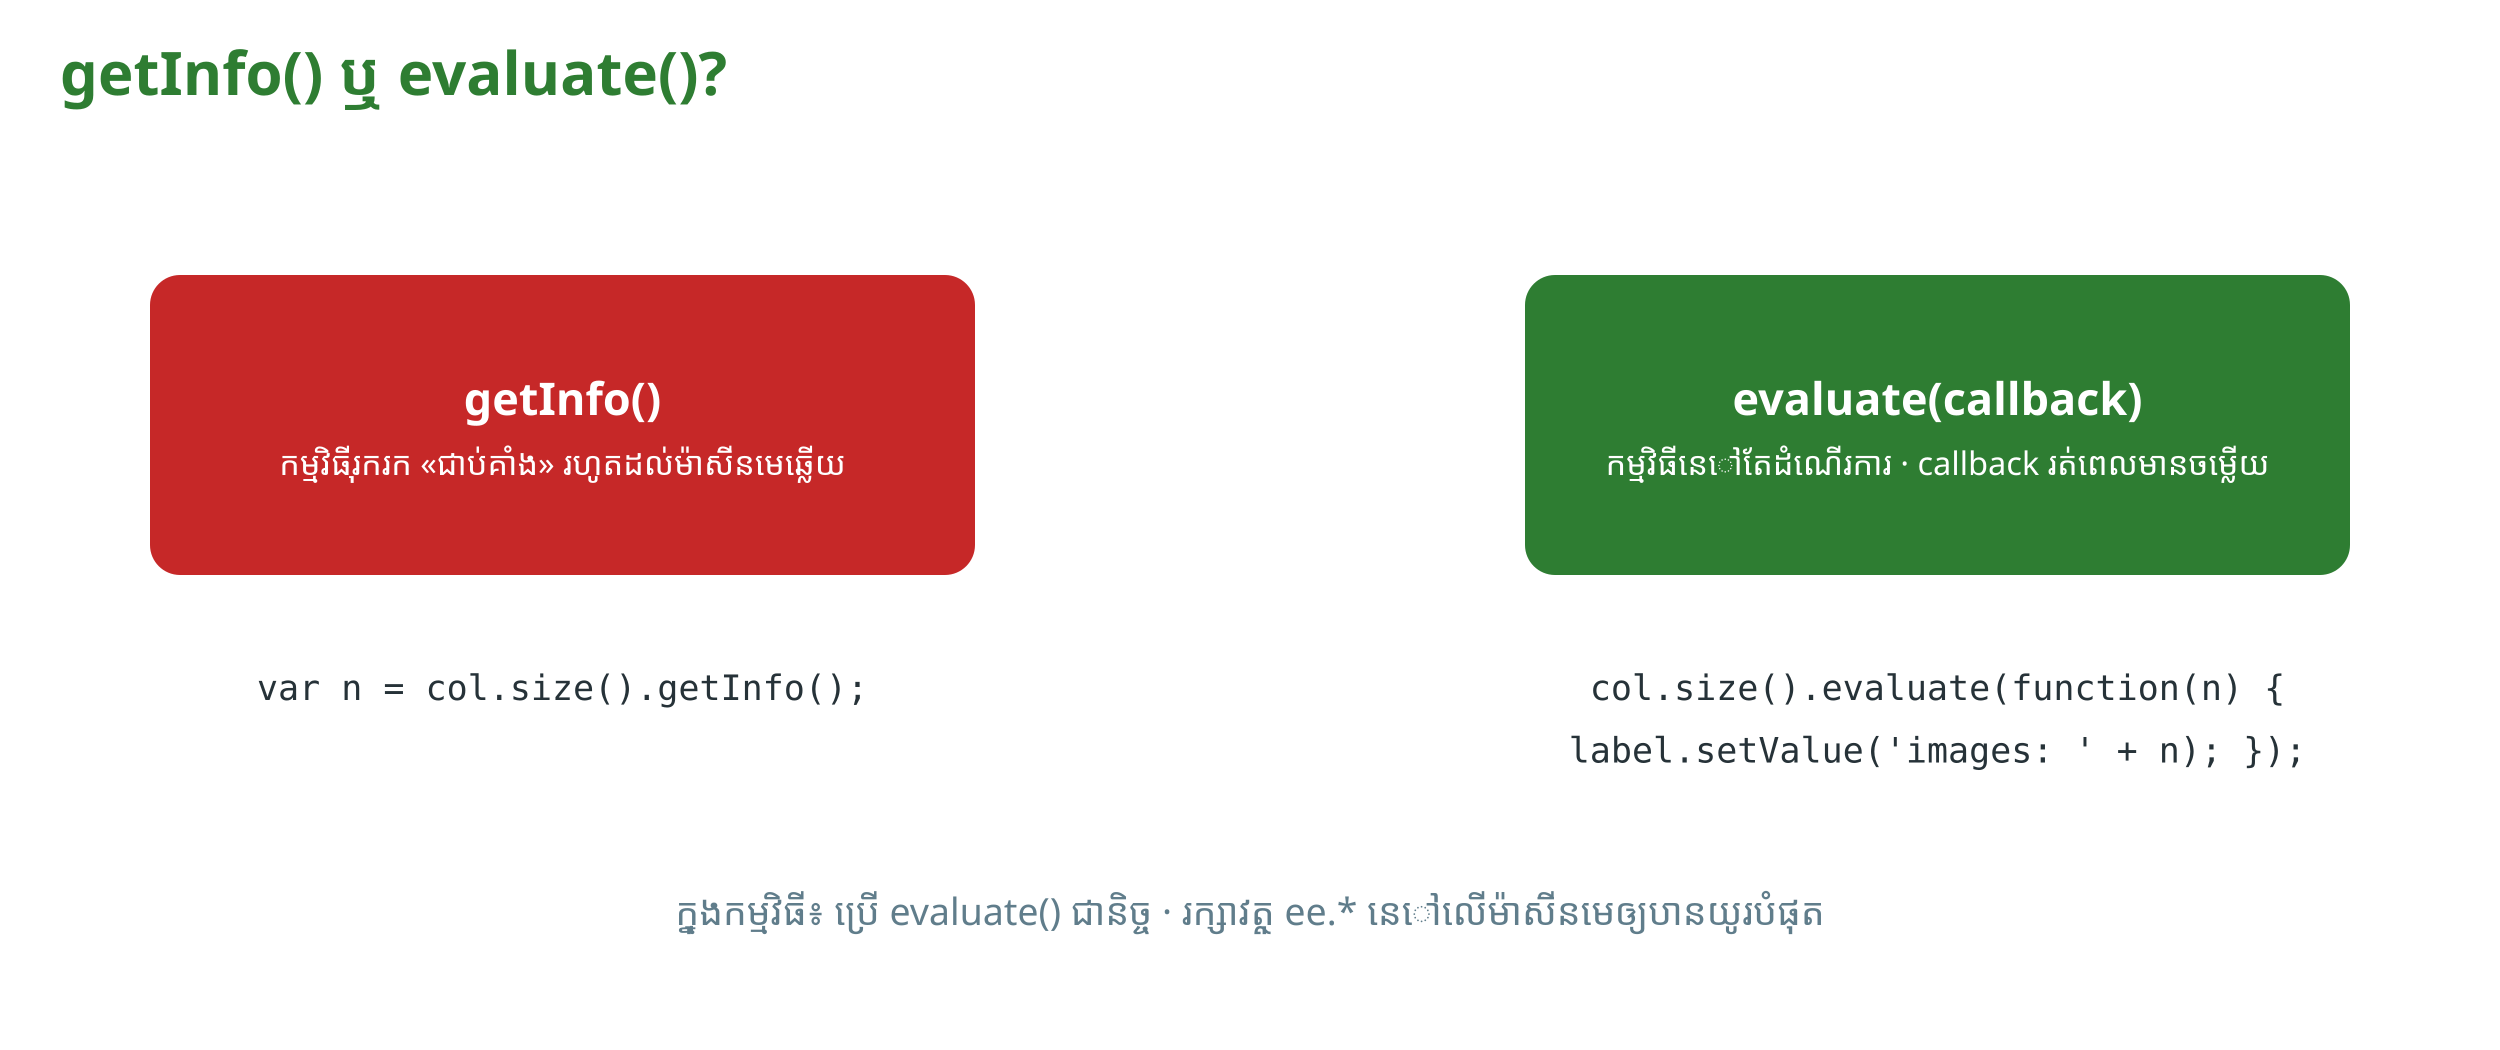
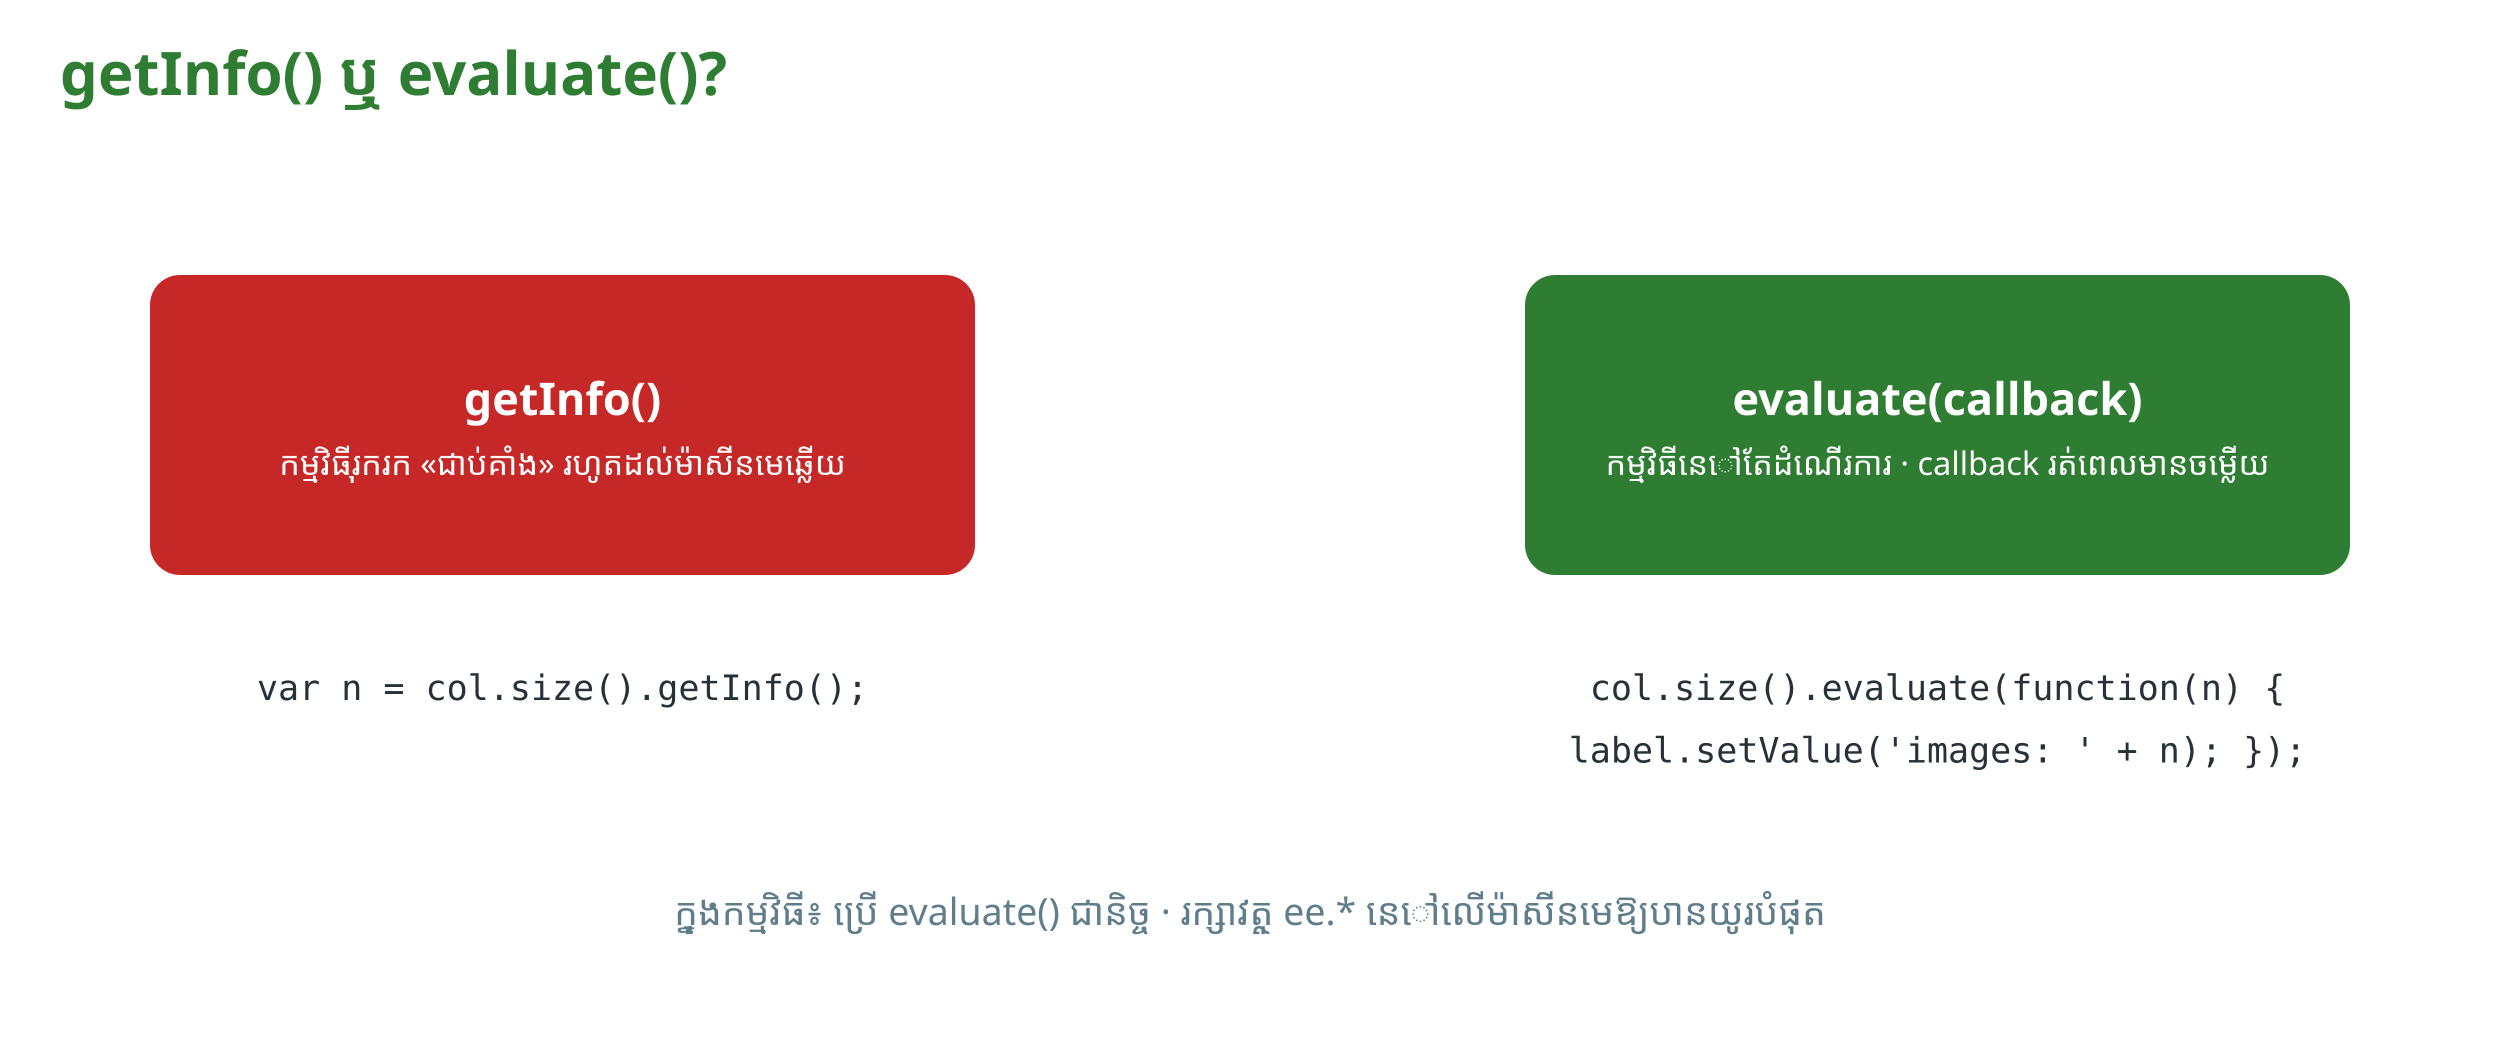
<svg xmlns="http://www.w3.org/2000/svg" viewBox="0 0 1000 420" font-family="Battambang, Siemreap, sans-serif">
  <rect width="1000" height="420" fill="#ffffff" />
  <text x="24.0" y="38.0" font-size="24" fill="#2e7d32" text-anchor="start" font-weight="bold" class="ftitle">getInfo() ឬ evaluate()?</text>
  <rect x="60.0" y="110.0" width="330.0" height="120.0" rx="12" fill="#c62828" stroke="none" stroke-width="1" />
  <text x="225.0" y="166.0" font-size="18" fill="#fff" text-anchor="middle" font-weight="bold">getInfo()</text>
  <text x="225.0" y="190.0" font-size="13" fill="#fff" text-anchor="middle" font-weight="normal">កម្មវិធីរុករក «ជាប់គាំង» រហូតដល់ម៉ាស៊ីនមេឆ្លើយ</text>
  <rect x="610.0" y="110.0" width="330.0" height="120.0" rx="12" fill="#2e7d32" stroke="none" stroke-width="1" />
  <text x="775.0" y="166.0" font-size="18" fill="#fff" text-anchor="middle" font-weight="bold">evaluate(callback)</text>
  <text x="775.0" y="190.0" font-size="13" fill="#fff" text-anchor="middle" font-weight="normal">កម្មវិធីនៅតែដំណើរការ · callback រត់ពេលមានចម្លើយ</text>
  <text x="225.0" y="280.0" font-size="14" fill="#263238" text-anchor="middle" font-weight="normal" font-family="monospace">var n = col.size().getInfo();</text>
  <text x="775.0" y="280.0" font-size="14" fill="#263238" text-anchor="middle" font-weight="normal" font-family="monospace">col.size().evaluate(function(n) {</text>
  <text x="775.0" y="305.0" font-size="14" fill="#263238" text-anchor="middle" font-weight="normal" font-family="monospace">  label.setValue('images: ' + n); });</text>
-   <text x="500.0" y="370.0" font-size="15" fill="#607d8b" text-anchor="middle" font-weight="normal">ក្នុងកម្មវិធី៖ ប្រើ evaluate() ជានិច្ច · រក្សាវត្ថុ ee.* នៅលើម៉ាស៊ីនមេឲ្យបានយូរបំផុត</text>
+   <text x="500.0" y="370.0" font-size="15" fill="#607d8b" text-anchor="middle" font-weight="normal">ក្នុងកម្មវិធី៖ ប្រើ evaluate() ជានិច្ច · រក្សាវត្ថុ ee.* នៅលើម៉ាស៊ីនមេឱ្យបានយូរបំផុត</text>
</svg>
